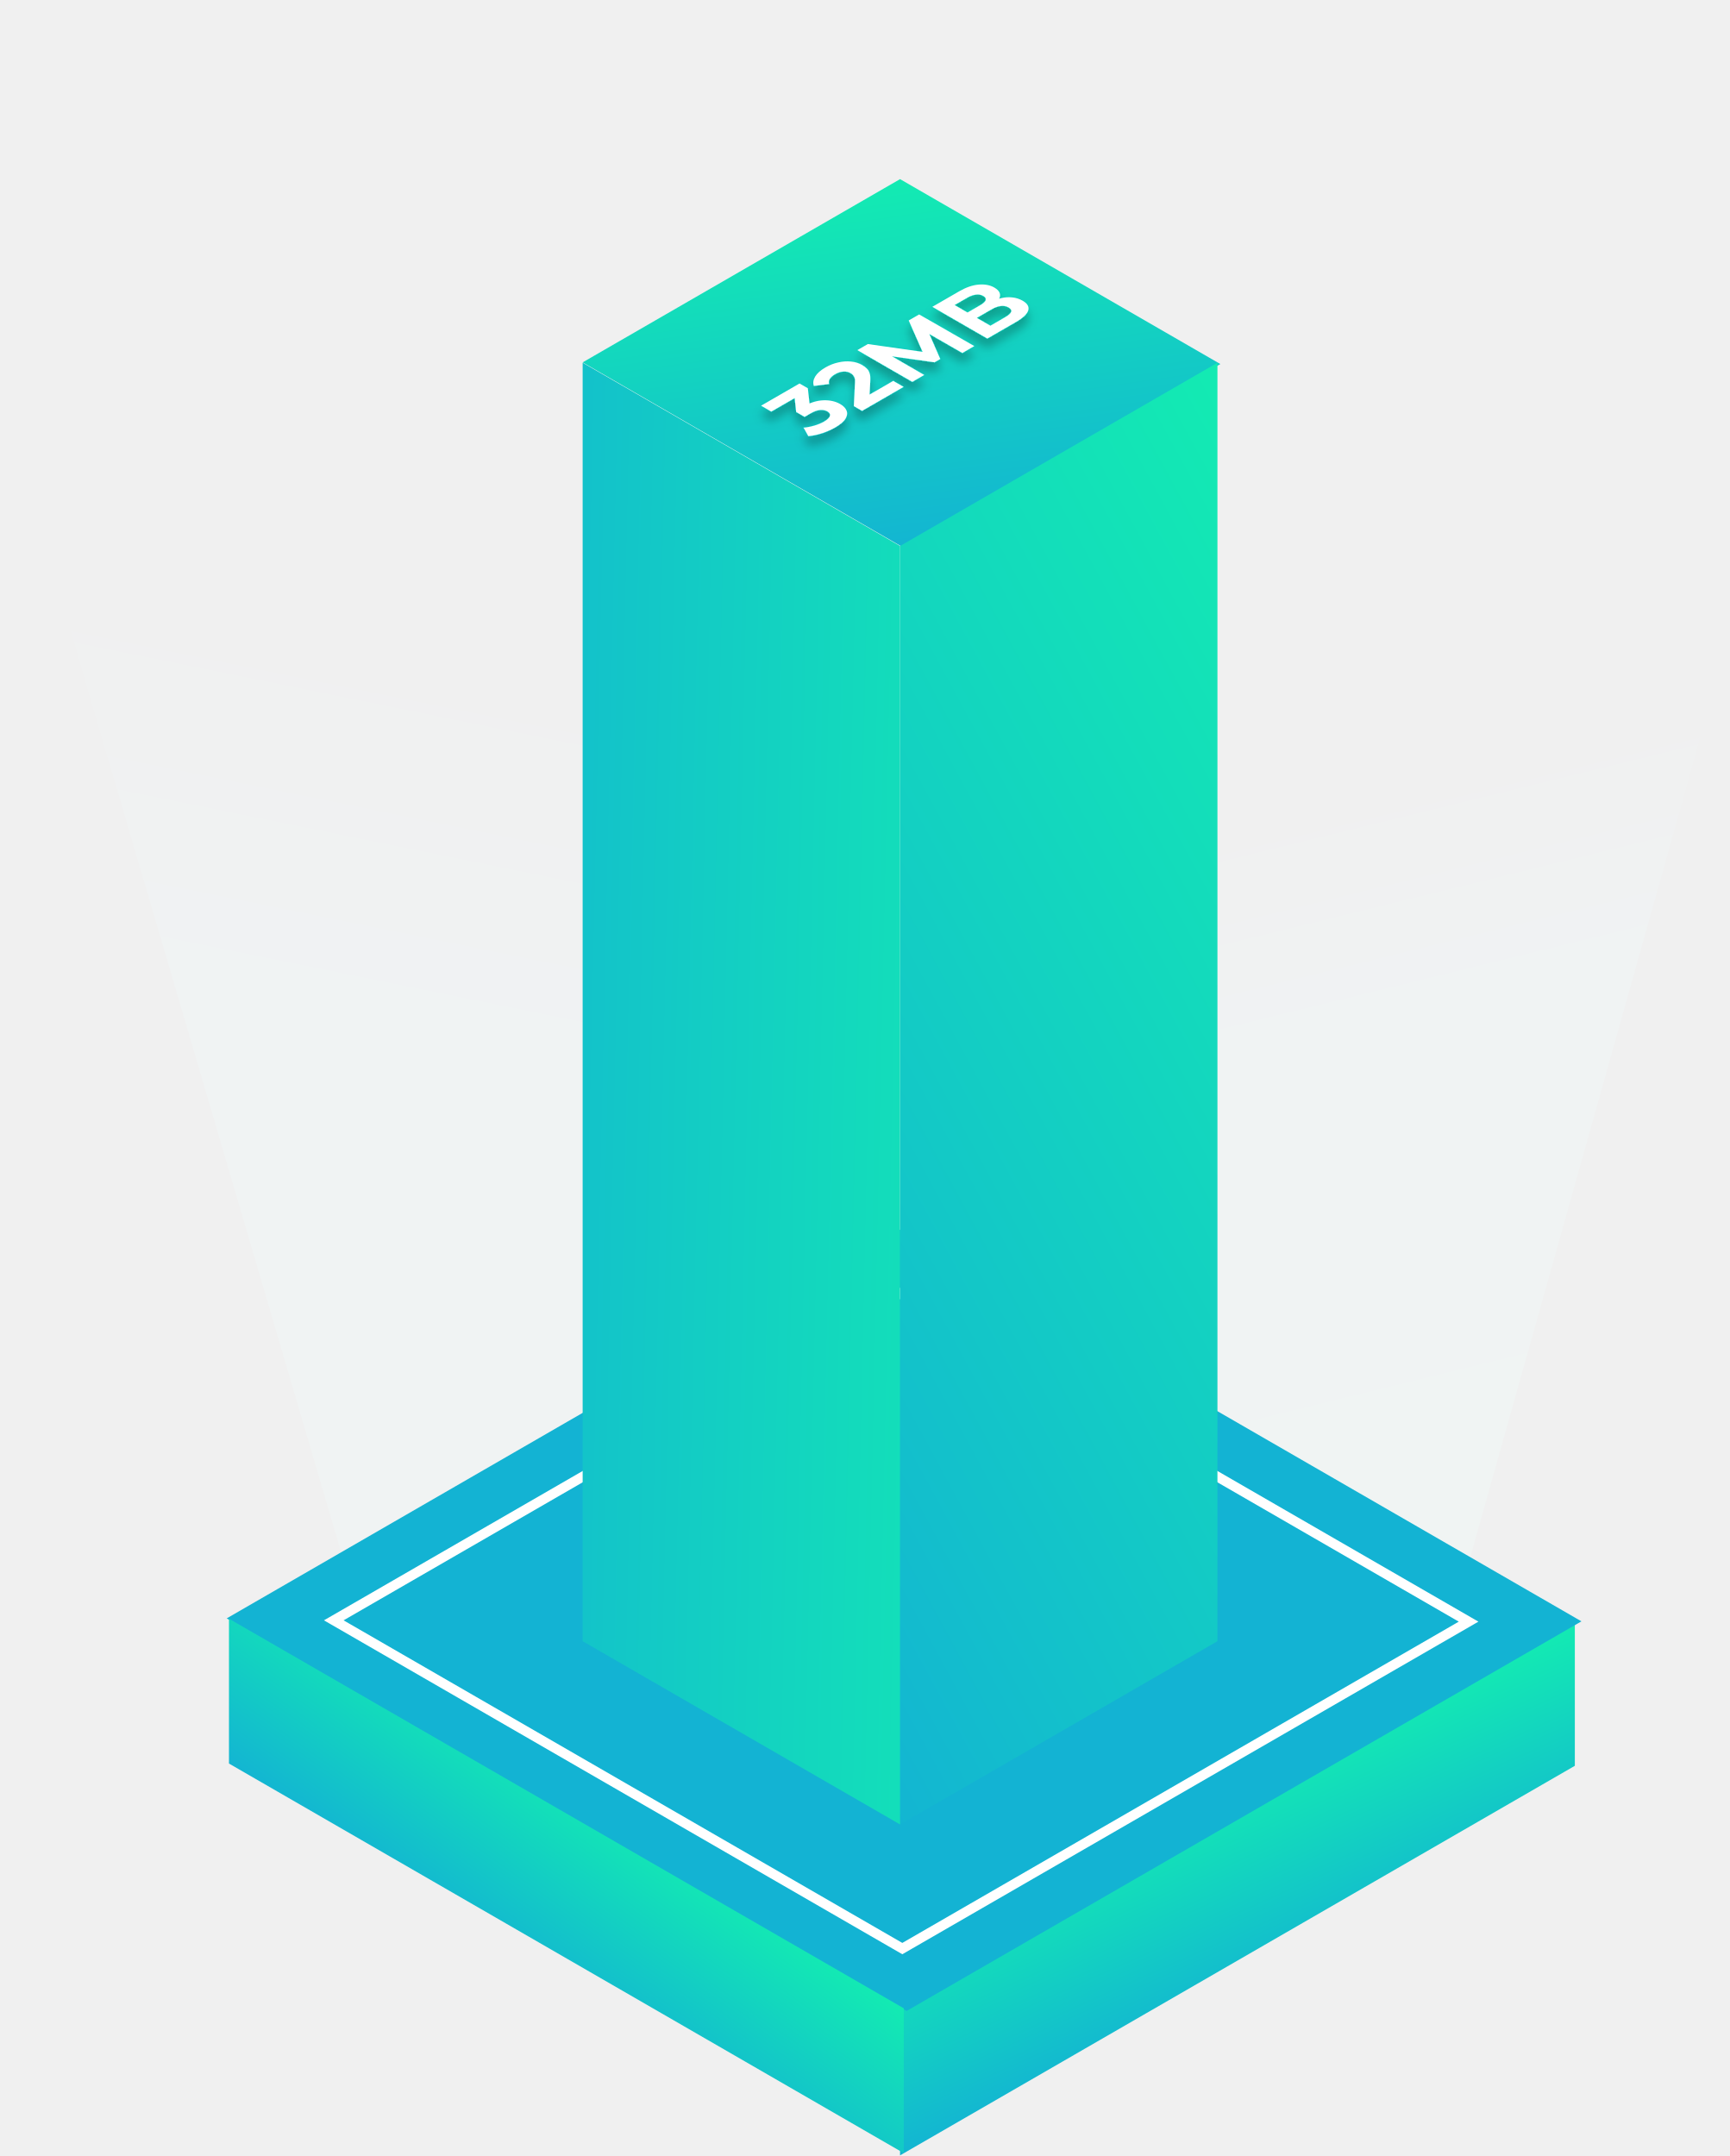
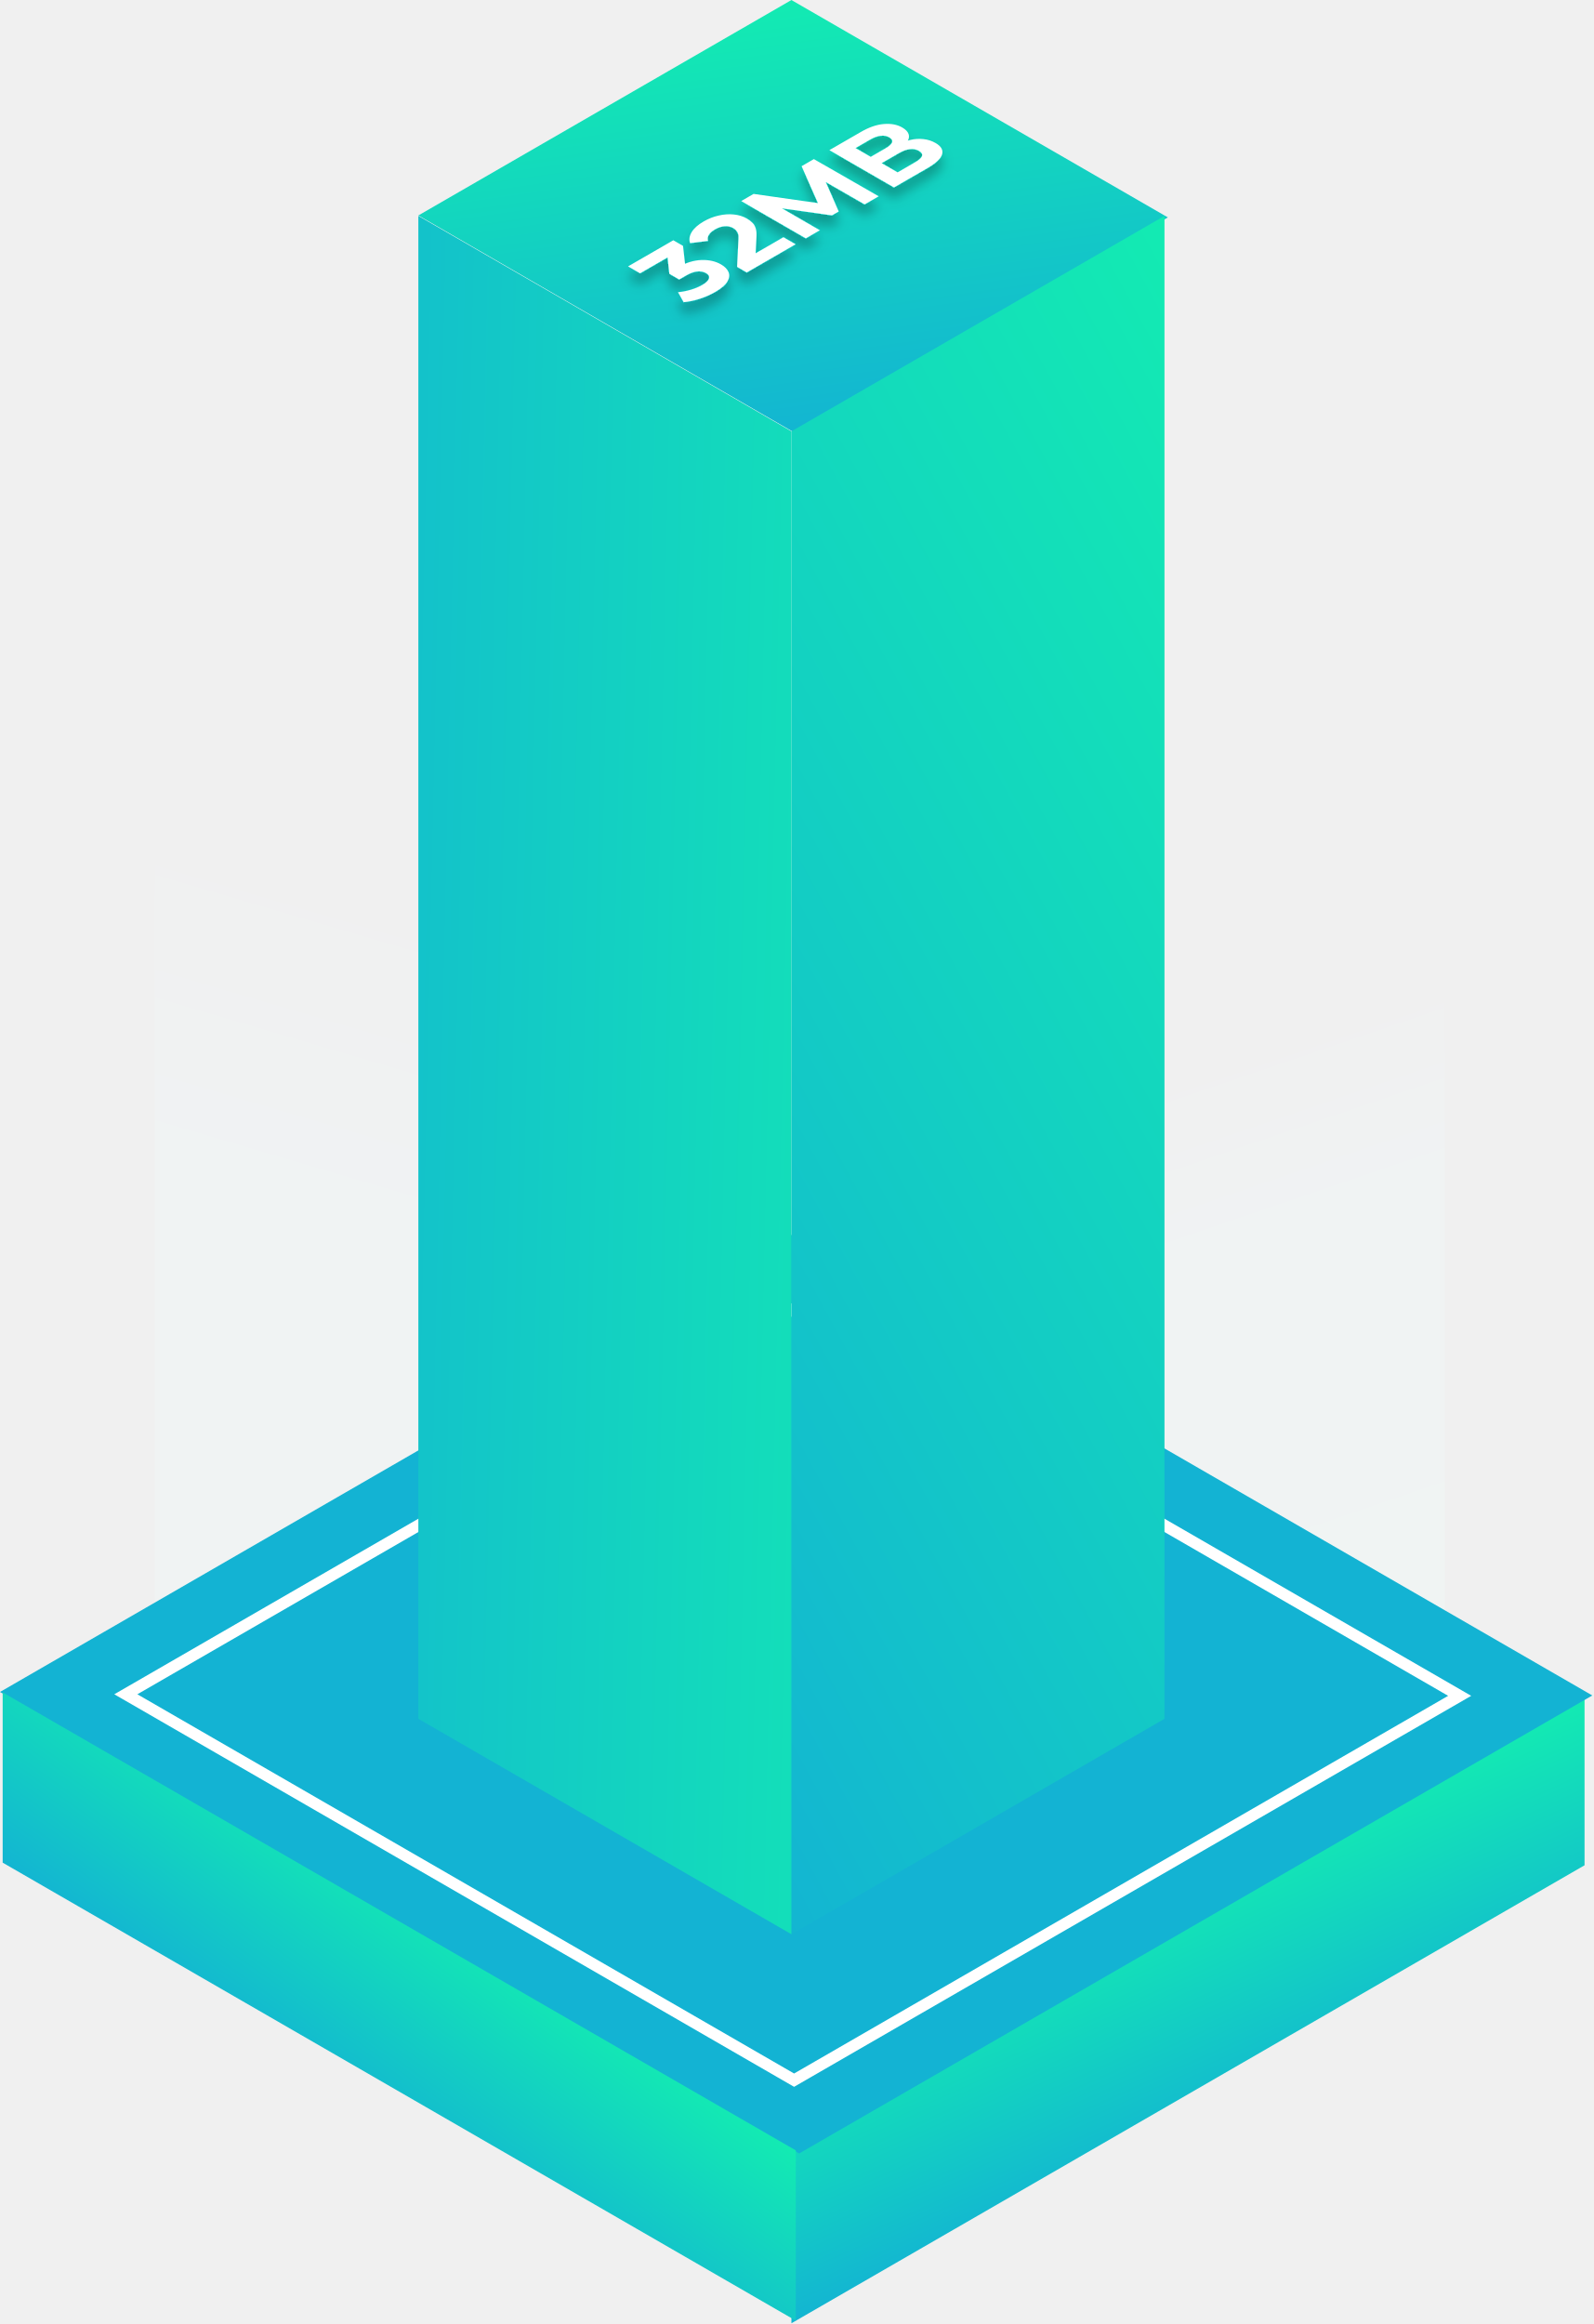
- <svg xmlns="http://www.w3.org/2000/svg" width="763" height="951" viewBox="0 0 763 951" fill="none">
-   <rect width="343.689" height="63.884" transform="matrix(0.866025 -0.5 0 1 397 886.844)" fill="url(#paint0_linear_149_15)" />
-   <rect width="161.658" height="163.136" transform="matrix(0.866025 -0.5 0.866025 0.5 257 159.839)" fill="url(#paint1_linear_149_15)" />
+ <svg xmlns="http://www.w3.org/2000/svg" width="598" height="872" viewBox="0 0 598 872" fill="none">
+   <rect width="161.658" height="163.136" transform="matrix(0.866025 -0.5 0.866025 0.5 157 80.8389)" fill="url(#paint0_linear_154_45)" />
+   <rect width="343.689" height="63.884" transform="matrix(0.866025 -0.5 0 1 297 807.844)" fill="url(#paint1_linear_154_45)" />
  <g style="mix-blend-mode:screen">
-     <path d="M415 221.639L762.5 280.768L642.188 709.522L415 840.689V221.639Z" fill="url(#paint2_linear_149_15)" />
+     <path d="M315 321.429L542.188 332V630.522L315 761.689V321.429Z" fill="url(#paint2_linear_154_45)" />
  </g>
  <g style="mix-blend-mode:screen">
-     <path d="M0 172.506L399 230.373V849.423L157.99 710.275L0 172.506Z" fill="url(#paint3_linear_149_15)" />
+     <path d="M57.992 204.002L299.021 303.059V770.43L58.011 631.282L57.992 204.002Z" fill="url(#paint3_linear_154_45)" />
  </g>
-   <rect width="343.689" height="346.311" transform="matrix(0.866025 -0.5 0.866025 0.5 100 713.854)" fill="url(#paint4_linear_149_15)" />
+   <rect width="343.689" height="346.311" transform="matrix(0.866025 -0.5 0.866025 0.5 0 634.854)" fill="url(#paint4_linear_154_45)" />
  <g style="mix-blend-mode:screen">
-     <rect x="4.33" width="288.422" height="289.579" transform="matrix(0.866025 -0.5 0.866025 0.5 143.471 716.885)" stroke="white" stroke-width="5" />
+     <rect x="4.33" width="288.422" height="289.579" transform="matrix(0.866025 -0.5 0.866025 0.5 43.4708 637.885)" stroke="white" stroke-width="5" />
  </g>
-   <rect width="343.689" height="63.884" transform="matrix(0.866025 0.5 0 1 101 714.009)" fill="url(#paint5_linear_149_15)" />
-   <rect width="161.658" height="563.916" transform="matrix(0.866025 -0.5 0 1 397 240.839)" fill="url(#paint6_linear_149_15)" />
-   <rect width="161.658" height="563.916" transform="matrix(0.866025 0.5 0 1 257 160.01)" fill="url(#paint7_linear_149_15)" />
-   <g filter="url(#filter0_d_149_15)">
-     <path d="M368.405 188.551C366.719 189.524 364.826 190.364 362.724 191.071C360.599 191.764 358.544 192.204 356.558 192.391L354.445 188.651C356.038 188.504 357.643 188.191 359.26 187.711C360.877 187.231 362.308 186.631 363.555 185.911C364.964 185.098 365.796 184.298 366.05 183.511C366.304 182.724 365.946 182.051 364.976 181.491C364.052 180.958 362.967 180.744 361.719 180.851C360.472 180.958 359.052 181.471 357.459 182.391L354.895 183.871L351.189 181.731L350.288 173.411L352.921 174.211L340.207 181.551L335.704 178.951L352.678 169.151L356.315 171.251L357.251 179.551L352.782 180.251L354.41 179.311C357.389 177.591 360.311 176.678 363.174 176.571C366.038 176.464 368.521 177.018 370.622 178.231C371.985 179.018 372.909 179.964 373.393 181.071C373.855 182.164 373.717 183.351 372.978 184.631C372.239 185.911 370.715 187.218 368.405 188.551ZM380.249 181.233L376.612 179.133L377.132 168.633C377.201 167.819 377.143 167.159 376.959 166.653C376.774 166.146 376.52 165.733 376.196 165.413C375.896 165.079 375.561 164.806 375.192 164.593C374.222 164.033 373.148 163.799 371.97 163.893C370.792 163.959 369.568 164.359 368.298 165.093C367.282 165.679 366.532 166.339 366.047 167.073C365.585 167.793 365.469 168.566 365.7 169.393L358.98 170.233C358.518 168.899 358.714 167.519 359.569 166.093C360.423 164.666 361.936 163.326 364.107 162.073C365.908 161.033 367.779 160.299 369.719 159.873C371.658 159.419 373.529 159.286 375.33 159.473C377.155 159.646 378.806 160.159 380.284 161.013C381.069 161.466 381.751 161.979 382.328 162.553C382.905 163.099 383.321 163.793 383.575 164.633C383.852 165.459 383.956 166.506 383.887 167.773L383.436 176.473L380.319 175.913L394.002 168.013L398.575 170.653L380.249 181.233ZM402.414 168.436L378.166 154.436L382.807 151.756L410.243 155.676L407.784 157.096L400.821 141.356L405.428 138.696L429.746 152.656L424.481 155.696L408.269 146.376L409.239 145.816L414.746 158.356L412.218 159.816L390.325 156.736L391.502 156.056L407.68 165.396L402.414 168.436ZM435.499 149.334L411.25 135.334L423.098 128.494C426.146 126.734 429.01 125.747 431.689 125.534C434.391 125.307 436.688 125.741 438.582 126.834C439.852 127.567 440.649 128.387 440.972 129.294C441.273 130.187 441.134 131.094 440.557 132.014C439.979 132.934 438.986 133.801 437.578 134.614L436.816 133.414C438.34 132.534 439.945 131.901 441.631 131.514C443.293 131.114 444.933 131.007 446.55 131.194C448.189 131.367 449.714 131.861 451.122 132.674C453.201 133.874 454.009 135.287 453.547 136.914C453.062 138.527 451.226 140.254 448.039 142.094L435.499 149.334ZM436.85 143.674L443.397 139.894C444.852 139.054 445.718 138.287 445.995 137.594C446.273 136.874 445.891 136.214 444.852 135.614C443.836 135.027 442.704 134.814 441.457 134.974C440.21 135.107 438.859 135.594 437.404 136.434L430.442 140.454L426.354 138.094L432.347 134.634C433.709 133.847 434.518 133.114 434.772 132.434C435.026 131.727 434.668 131.094 433.698 130.534C432.751 129.987 431.677 129.794 430.476 129.954C429.275 130.087 427.994 130.547 426.631 131.334L421.054 134.554L436.85 143.674Z" fill="white" />
+   <rect width="343.689" height="63.884" transform="matrix(0.866025 0.5 0 1 1 635.009)" fill="url(#paint5_linear_154_45)" />
+   <rect width="161.658" height="563.916" transform="matrix(0.866025 -0.5 0 1 297 161.839)" fill="url(#paint6_linear_154_45)" />
+   <rect width="161.658" height="563.916" transform="matrix(0.866025 0.5 0 1 157 81.0098)" fill="url(#paint7_linear_154_45)" />
+   <g filter="url(#filter0_d_154_45)">
+     <path d="M268.405 109.551C266.719 110.524 264.826 111.364 262.724 112.071C260.599 112.764 258.544 113.204 256.558 113.391L254.445 109.651C256.038 109.504 257.643 109.191 259.26 108.711C260.877 108.231 262.308 107.631 263.555 106.911C264.964 106.098 265.796 105.298 266.05 104.511C266.304 103.724 265.946 103.051 264.976 102.491C264.052 101.958 262.967 101.744 261.719 101.851C260.472 101.958 259.052 102.471 257.459 103.391L254.895 104.871L251.189 102.731L250.288 94.411L252.921 95.211L240.207 102.551L235.704 99.951L252.678 90.151L256.315 92.251L257.251 100.551L252.782 101.251L254.41 100.311C257.389 98.591 260.311 97.677 263.174 97.571C266.038 97.464 268.521 98.017 270.622 99.231C271.985 100.018 272.909 100.964 273.393 102.071C273.855 103.164 273.717 104.351 272.978 105.631C272.239 106.911 270.715 108.218 268.405 109.551ZM280.249 102.233L276.612 100.133L277.132 89.633C277.201 88.819 277.143 88.159 276.959 87.653C276.774 87.146 276.52 86.733 276.196 86.413C275.896 86.079 275.561 85.806 275.192 85.593C274.222 85.033 273.148 84.799 271.97 84.893C270.792 84.959 269.568 85.359 268.298 86.093C267.282 86.679 266.532 87.339 266.047 88.073C265.585 88.793 265.469 89.566 265.7 90.393L258.98 91.233C258.518 89.899 258.714 88.519 259.569 87.093C260.423 85.666 261.936 84.326 264.107 83.073C265.908 82.033 267.779 81.299 269.719 80.873C271.658 80.419 273.529 80.286 275.33 80.473C277.155 80.646 278.806 81.159 280.284 82.013C281.069 82.466 281.751 82.979 282.328 83.553C282.905 84.099 283.321 84.793 283.575 85.633C283.852 86.459 283.956 87.506 283.887 88.773L283.436 97.473L280.319 96.913L294.002 89.013L298.575 91.653L280.249 102.233ZM302.414 89.436L278.166 75.436L282.807 72.756L310.243 76.676L307.784 78.096L300.821 62.356L305.428 59.696L329.746 73.656L324.481 76.696L308.269 67.376L309.239 66.816L314.746 79.356L312.218 80.816L290.325 77.736L291.502 77.056L307.68 86.396L302.414 89.436ZM335.499 70.334L311.25 56.334L323.098 49.494C326.146 47.734 329.01 46.748 331.689 46.534C334.391 46.307 336.688 46.741 338.582 47.834C339.852 48.568 340.649 49.388 340.972 50.294C341.273 51.188 341.134 52.094 340.557 53.014C339.979 53.934 338.986 54.801 337.578 55.614L336.816 54.414C338.34 53.534 339.945 52.901 341.631 52.514C343.293 52.114 344.933 52.008 346.55 52.194C348.189 52.367 349.714 52.861 351.122 53.674C353.201 54.874 354.009 56.288 353.547 57.914C353.062 59.528 351.226 61.254 348.039 63.094L335.499 70.334ZM336.85 64.674L343.397 60.894C344.852 60.054 345.718 59.288 345.995 58.594C346.273 57.874 345.891 57.214 344.852 56.614C343.836 56.028 342.704 55.814 341.457 55.974C340.21 56.108 338.859 56.594 337.404 57.434L330.442 61.454L326.354 59.094L332.347 55.634C333.709 54.847 334.518 54.114 334.772 53.434C335.026 52.727 334.668 52.094 333.698 51.534C332.751 50.987 331.677 50.794 330.476 50.954C329.275 51.087 327.994 51.547 326.631 52.334L321.054 55.554L336.85 64.674Z" fill="white" />
  </g>
  <defs>
-     <filter id="filter0_d_149_15" x="330.078" y="122.254" width="132.078" height="79.637" filterUnits="userSpaceOnUse" color-interpolation-filters="sRGB">
+     <filter id="filter0_d_154_45" x="230.078" y="43.254" width="132.078" height="79.637" filterUnits="userSpaceOnUse" color-interpolation-filters="sRGB">
      <feFlood flood-opacity="0" result="BackgroundImageFix" />
      <feColorMatrix in="SourceAlpha" type="matrix" values="0 0 0 0 0 0 0 0 0 0 0 0 0 0 0 0 0 0 127 0" result="hardAlpha" />
      <feOffset dy="4" />
      <feGaussianBlur stdDeviation="2" />
      <feComposite in2="hardAlpha" operator="out" />
      <feColorMatrix type="matrix" values="0 0 0 0 0 0 0 0 0 0 0 0 0 0 0 0 0 0 0.25 0" />
-       <feBlend mode="normal" in2="BackgroundImageFix" result="effect1_dropShadow_149_15" />
-       <feBlend mode="normal" in="SourceGraphic" in2="effect1_dropShadow_149_15" result="shape" />
+       <feBlend mode="normal" in2="BackgroundImageFix" result="effect1_dropShadow_154_45" />
+       <feBlend mode="normal" in="SourceGraphic" in2="effect1_dropShadow_154_45" result="shape" />
    </filter>
-     <linearGradient id="paint0_linear_149_15" x1="6.442" y1="68.826" x2="18.655" y2="-40.526" gradientUnits="userSpaceOnUse">
+     <linearGradient id="paint0_linear_154_45" x1="3.03" y1="175.755" x2="128.379" y2="-30.961" gradientUnits="userSpaceOnUse">
      <stop stop-color="#13B3D3" />
      <stop offset="1" stop-color="#13EDB1" />
    </linearGradient>
-     <linearGradient id="paint1_linear_149_15" x1="3.03" y1="175.755" x2="128.379" y2="-30.961" gradientUnits="userSpaceOnUse">
+     <linearGradient id="paint1_linear_154_45" x1="6.442" y1="68.826" x2="18.655" y2="-40.526" gradientUnits="userSpaceOnUse">
      <stop stop-color="#13B3D3" />
      <stop offset="1" stop-color="#13EDB1" />
    </linearGradient>
-     <linearGradient id="paint2_linear_149_15" x1="139.502" y1="758.739" x2="47.94" y2="386.164" gradientUnits="userSpaceOnUse">
+     <linearGradient id="paint2_linear_154_45" x1="39.502" y1="749.346" x2="-46.434" y2="497.721" gradientUnits="userSpaceOnUse">
      <stop stop-color="#13EEB0" stop-opacity="0.26" />
      <stop offset="0.501" stop-color="#13B3D3" stop-opacity="0.26" />
      <stop offset="0.757" stop-color="#13B3D3" stop-opacity="0" />
    </linearGradient>
-     <linearGradient id="paint3_linear_149_15" x1="-12.86" y1="736.934" x2="114.372" y2="111.106" gradientUnits="userSpaceOnUse">
+     <linearGradient id="paint3_linear_154_45" x1="-112.86" y1="627.233" x2="20.647" y2="174.594" gradientUnits="userSpaceOnUse">
      <stop stop-color="#13EEB0" stop-opacity="0.26" />
      <stop offset="0.501" stop-color="#13B3D3" stop-opacity="0.26" />
      <stop offset="0.757" stop-color="#13B3D3" stop-opacity="0" />
    </linearGradient>
-     <linearGradient id="paint4_linear_149_15" x1="6.442" y1="373.098" x2="272.352" y2="-66.079" gradientUnits="userSpaceOnUse">
+     <linearGradient id="paint4_linear_154_45" x1="6.442" y1="373.098" x2="272.352" y2="-66.079" gradientUnits="userSpaceOnUse">
      <stop stop-color="#13B3D3" />
    </linearGradient>
-     <linearGradient id="paint5_linear_149_15" x1="6.442" y1="68.826" x2="18.655" y2="-40.526" gradientUnits="userSpaceOnUse">
+     <linearGradient id="paint5_linear_154_45" x1="6.442" y1="68.826" x2="18.655" y2="-40.526" gradientUnits="userSpaceOnUse">
      <stop stop-color="#13B3D3" />
      <stop offset="1" stop-color="#13EDB1" />
    </linearGradient>
-     <linearGradient id="paint6_linear_149_15" x1="3.03" y1="607.535" x2="382.835" y2="426.339" gradientUnits="userSpaceOnUse">
+     <linearGradient id="paint6_linear_154_45" x1="3.03" y1="607.535" x2="382.835" y2="426.339" gradientUnits="userSpaceOnUse">
      <stop stop-color="#13B3D3" />
      <stop offset="1" stop-color="#13EDB1" />
    </linearGradient>
-     <linearGradient id="paint7_linear_149_15" x1="-104.065" y1="621.557" x2="248.412" y2="630.425" gradientUnits="userSpaceOnUse">
+     <linearGradient id="paint7_linear_154_45" x1="-104.065" y1="621.557" x2="248.412" y2="630.425" gradientUnits="userSpaceOnUse">
      <stop stop-color="#13B3D3" />
      <stop offset="1" stop-color="#13EDB1" />
    </linearGradient>
  </defs>
</svg>
